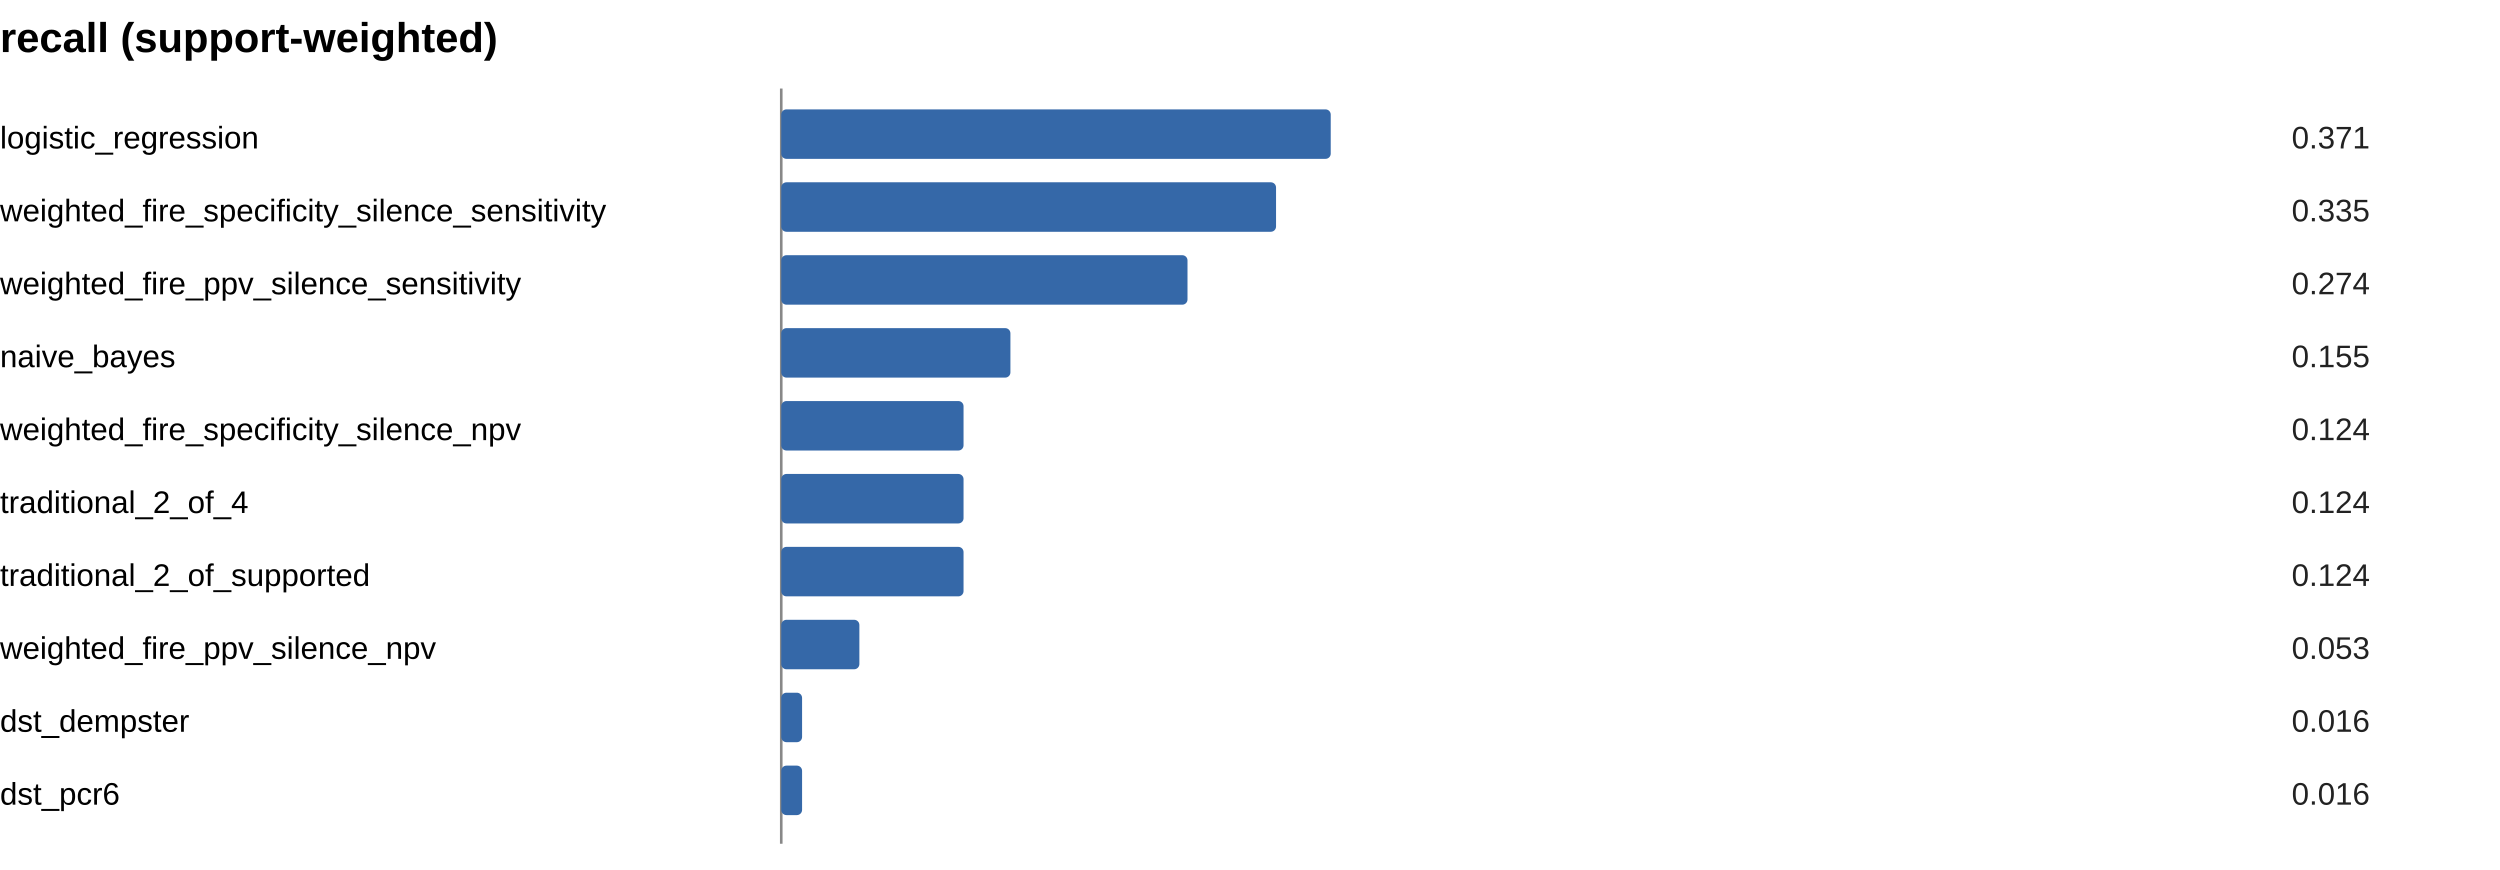
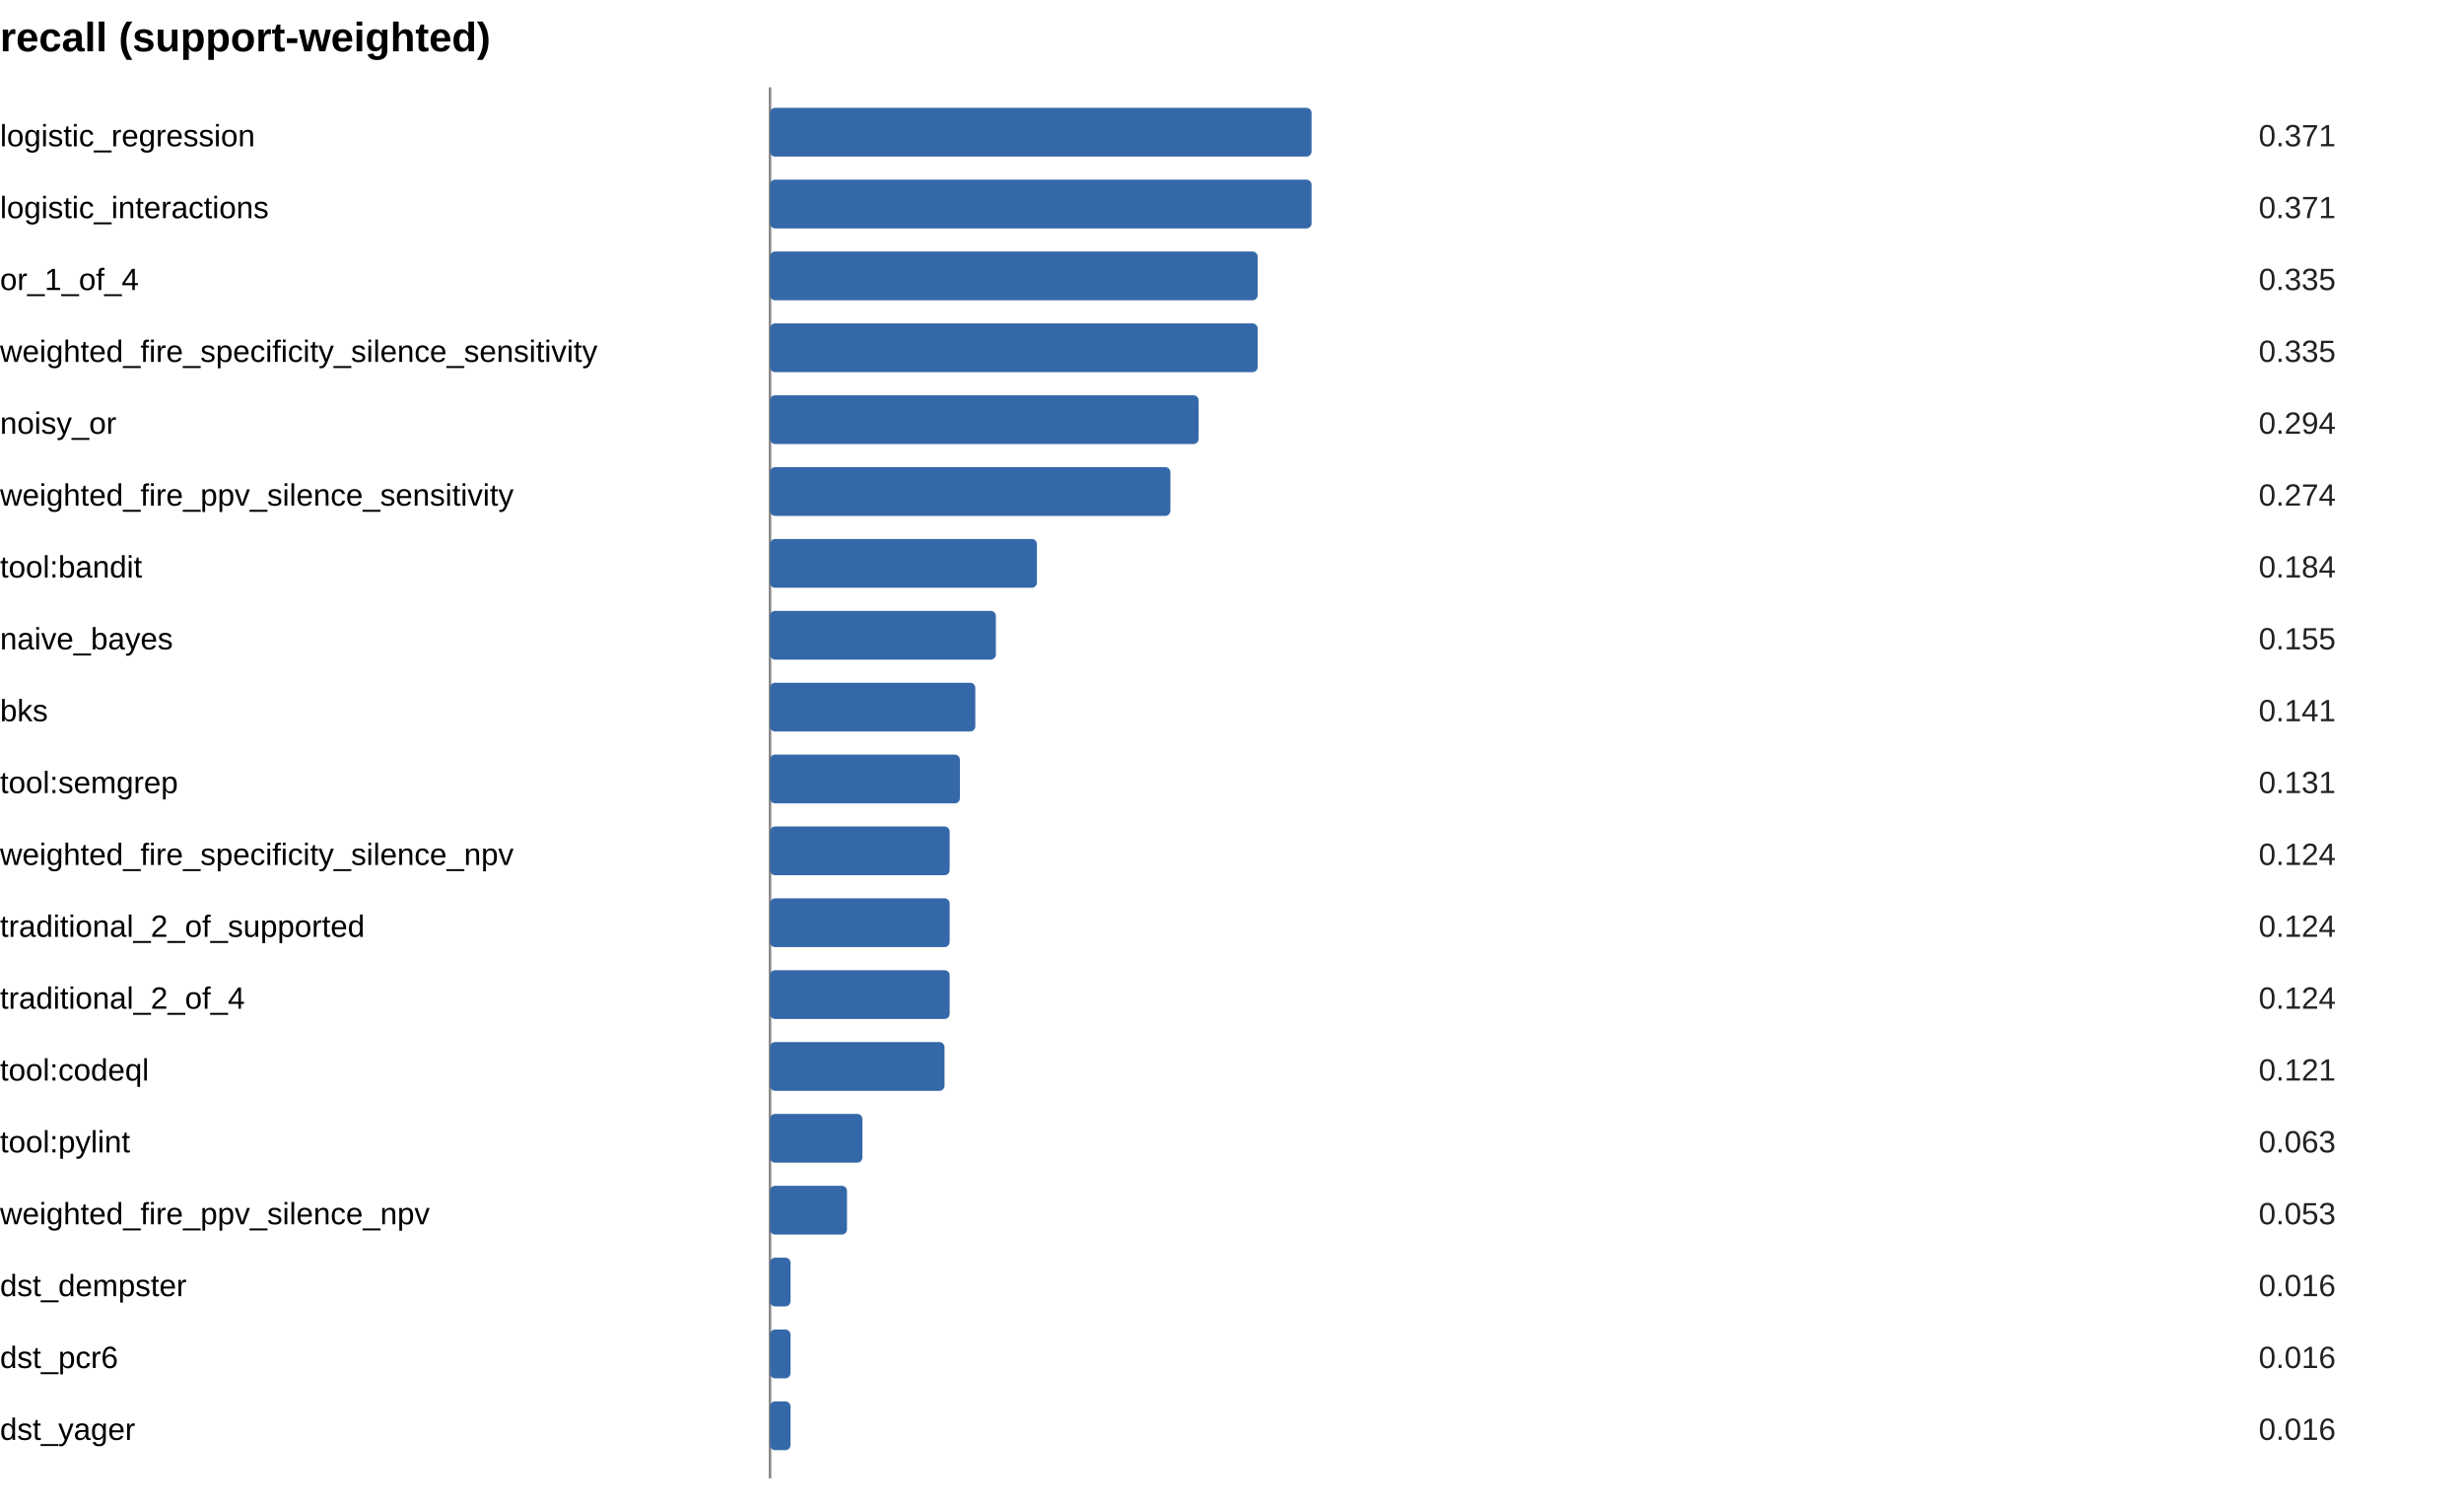
- <svg xmlns="http://www.w3.org/2000/svg" width="960" height="334" viewBox="0 0 960 334">
+ <svg xmlns="http://www.w3.org/2000/svg" width="960" height="586" viewBox="0 0 960 586">
  <style>text{font-family:Arial,sans-serif;font-size:12px}.t{font-size:16px;font-weight:700}.ax{stroke:#888;stroke-width:1}.bar{fill:#3568a8}.v{fill:#222}</style>
  <text class="t" x="0" y="20">recall (support-weighted)</text>
-   <line class="ax" x1="300" y1="34" x2="300" y2="324" />
+   <line class="ax" x1="300" y1="34" x2="300" y2="576" />
  <text x="0" y="57">logistic_regression</text>
  <rect class="bar" x="300" y="42" width="211" height="19" rx="2" />
  <text class="v" x="880" y="57">0.371</text>
-   <text x="0" y="85">weighted_fire_specificity_silence_sensitivity</text>
-   <rect class="bar" x="300" y="70" width="190" height="19" rx="2" />
-   <text class="v" x="880" y="85">0.335</text>
-   <text x="0" y="113">weighted_fire_ppv_silence_sensitivity</text>
-   <rect class="bar" x="300" y="98" width="156" height="19" rx="2" />
-   <text class="v" x="880" y="113">0.274</text>
-   <text x="0" y="141">naive_bayes</text>
-   <rect class="bar" x="300" y="126" width="88" height="19" rx="2" />
-   <text class="v" x="880" y="141">0.155</text>
-   <text x="0" y="169">weighted_fire_specificity_silence_npv</text>
-   <rect class="bar" x="300" y="154" width="70" height="19" rx="2" />
-   <text class="v" x="880" y="169">0.124</text>
-   <text x="0" y="197">traditional_2_of_4</text>
-   <rect class="bar" x="300" y="182" width="70" height="19" rx="2" />
-   <text class="v" x="880" y="197">0.124</text>
-   <text x="0" y="225">traditional_2_of_supported</text>
-   <rect class="bar" x="300" y="210" width="70" height="19" rx="2" />
-   <text class="v" x="880" y="225">0.124</text>
-   <text x="0" y="253">weighted_fire_ppv_silence_npv</text>
-   <rect class="bar" x="300" y="238" width="30" height="19" rx="2" />
-   <text class="v" x="880" y="253">0.053</text>
-   <text x="0" y="281">dst_dempster</text>
-   <rect class="bar" x="300" y="266" width="8" height="19" rx="2" />
-   <text class="v" x="880" y="281">0.016</text>
-   <text x="0" y="309">dst_pcr6</text>
-   <rect class="bar" x="300" y="294" width="8" height="19" rx="2" />
-   <text class="v" x="880" y="309">0.016</text>
+   <text x="0" y="85">logistic_interactions</text>
+   <rect class="bar" x="300" y="70" width="211" height="19" rx="2" />
+   <text class="v" x="880" y="85">0.371</text>
+   <text x="0" y="113">or_1_of_4</text>
+   <rect class="bar" x="300" y="98" width="190" height="19" rx="2" />
+   <text class="v" x="880" y="113">0.335</text>
+   <text x="0" y="141">weighted_fire_specificity_silence_sensitivity</text>
+   <rect class="bar" x="300" y="126" width="190" height="19" rx="2" />
+   <text class="v" x="880" y="141">0.335</text>
+   <text x="0" y="169">noisy_or</text>
+   <rect class="bar" x="300" y="154" width="167" height="19" rx="2" />
+   <text class="v" x="880" y="169">0.294</text>
+   <text x="0" y="197">weighted_fire_ppv_silence_sensitivity</text>
+   <rect class="bar" x="300" y="182" width="156" height="19" rx="2" />
+   <text class="v" x="880" y="197">0.274</text>
+   <text x="0" y="225">tool:bandit</text>
+   <rect class="bar" x="300" y="210" width="104" height="19" rx="2" />
+   <text class="v" x="880" y="225">0.184</text>
+   <text x="0" y="253">naive_bayes</text>
+   <rect class="bar" x="300" y="238" width="88" height="19" rx="2" />
+   <text class="v" x="880" y="253">0.155</text>
+   <text x="0" y="281">bks</text>
+   <rect class="bar" x="300" y="266" width="80" height="19" rx="2" />
+   <text class="v" x="880" y="281">0.141</text>
+   <text x="0" y="309">tool:semgrep</text>
+   <rect class="bar" x="300" y="294" width="74" height="19" rx="2" />
+   <text class="v" x="880" y="309">0.131</text>
+   <text x="0" y="337">weighted_fire_specificity_silence_npv</text>
+   <rect class="bar" x="300" y="322" width="70" height="19" rx="2" />
+   <text class="v" x="880" y="337">0.124</text>
+   <text x="0" y="365">traditional_2_of_supported</text>
+   <rect class="bar" x="300" y="350" width="70" height="19" rx="2" />
+   <text class="v" x="880" y="365">0.124</text>
+   <text x="0" y="393">traditional_2_of_4</text>
+   <rect class="bar" x="300" y="378" width="70" height="19" rx="2" />
+   <text class="v" x="880" y="393">0.124</text>
+   <text x="0" y="421">tool:codeql</text>
+   <rect class="bar" x="300" y="406" width="68" height="19" rx="2" />
+   <text class="v" x="880" y="421">0.121</text>
+   <text x="0" y="449">tool:pylint</text>
+   <rect class="bar" x="300" y="434" width="36" height="19" rx="2" />
+   <text class="v" x="880" y="449">0.063</text>
+   <text x="0" y="477">weighted_fire_ppv_silence_npv</text>
+   <rect class="bar" x="300" y="462" width="30" height="19" rx="2" />
+   <text class="v" x="880" y="477">0.053</text>
+   <text x="0" y="505">dst_dempster</text>
+   <rect class="bar" x="300" y="490" width="8" height="19" rx="2" />
+   <text class="v" x="880" y="505">0.016</text>
+   <text x="0" y="533">dst_pcr6</text>
+   <rect class="bar" x="300" y="518" width="8" height="19" rx="2" />
+   <text class="v" x="880" y="533">0.016</text>
+   <text x="0" y="561">dst_yager</text>
+   <rect class="bar" x="300" y="546" width="8" height="19" rx="2" />
+   <text class="v" x="880" y="561">0.016</text>
</svg>
